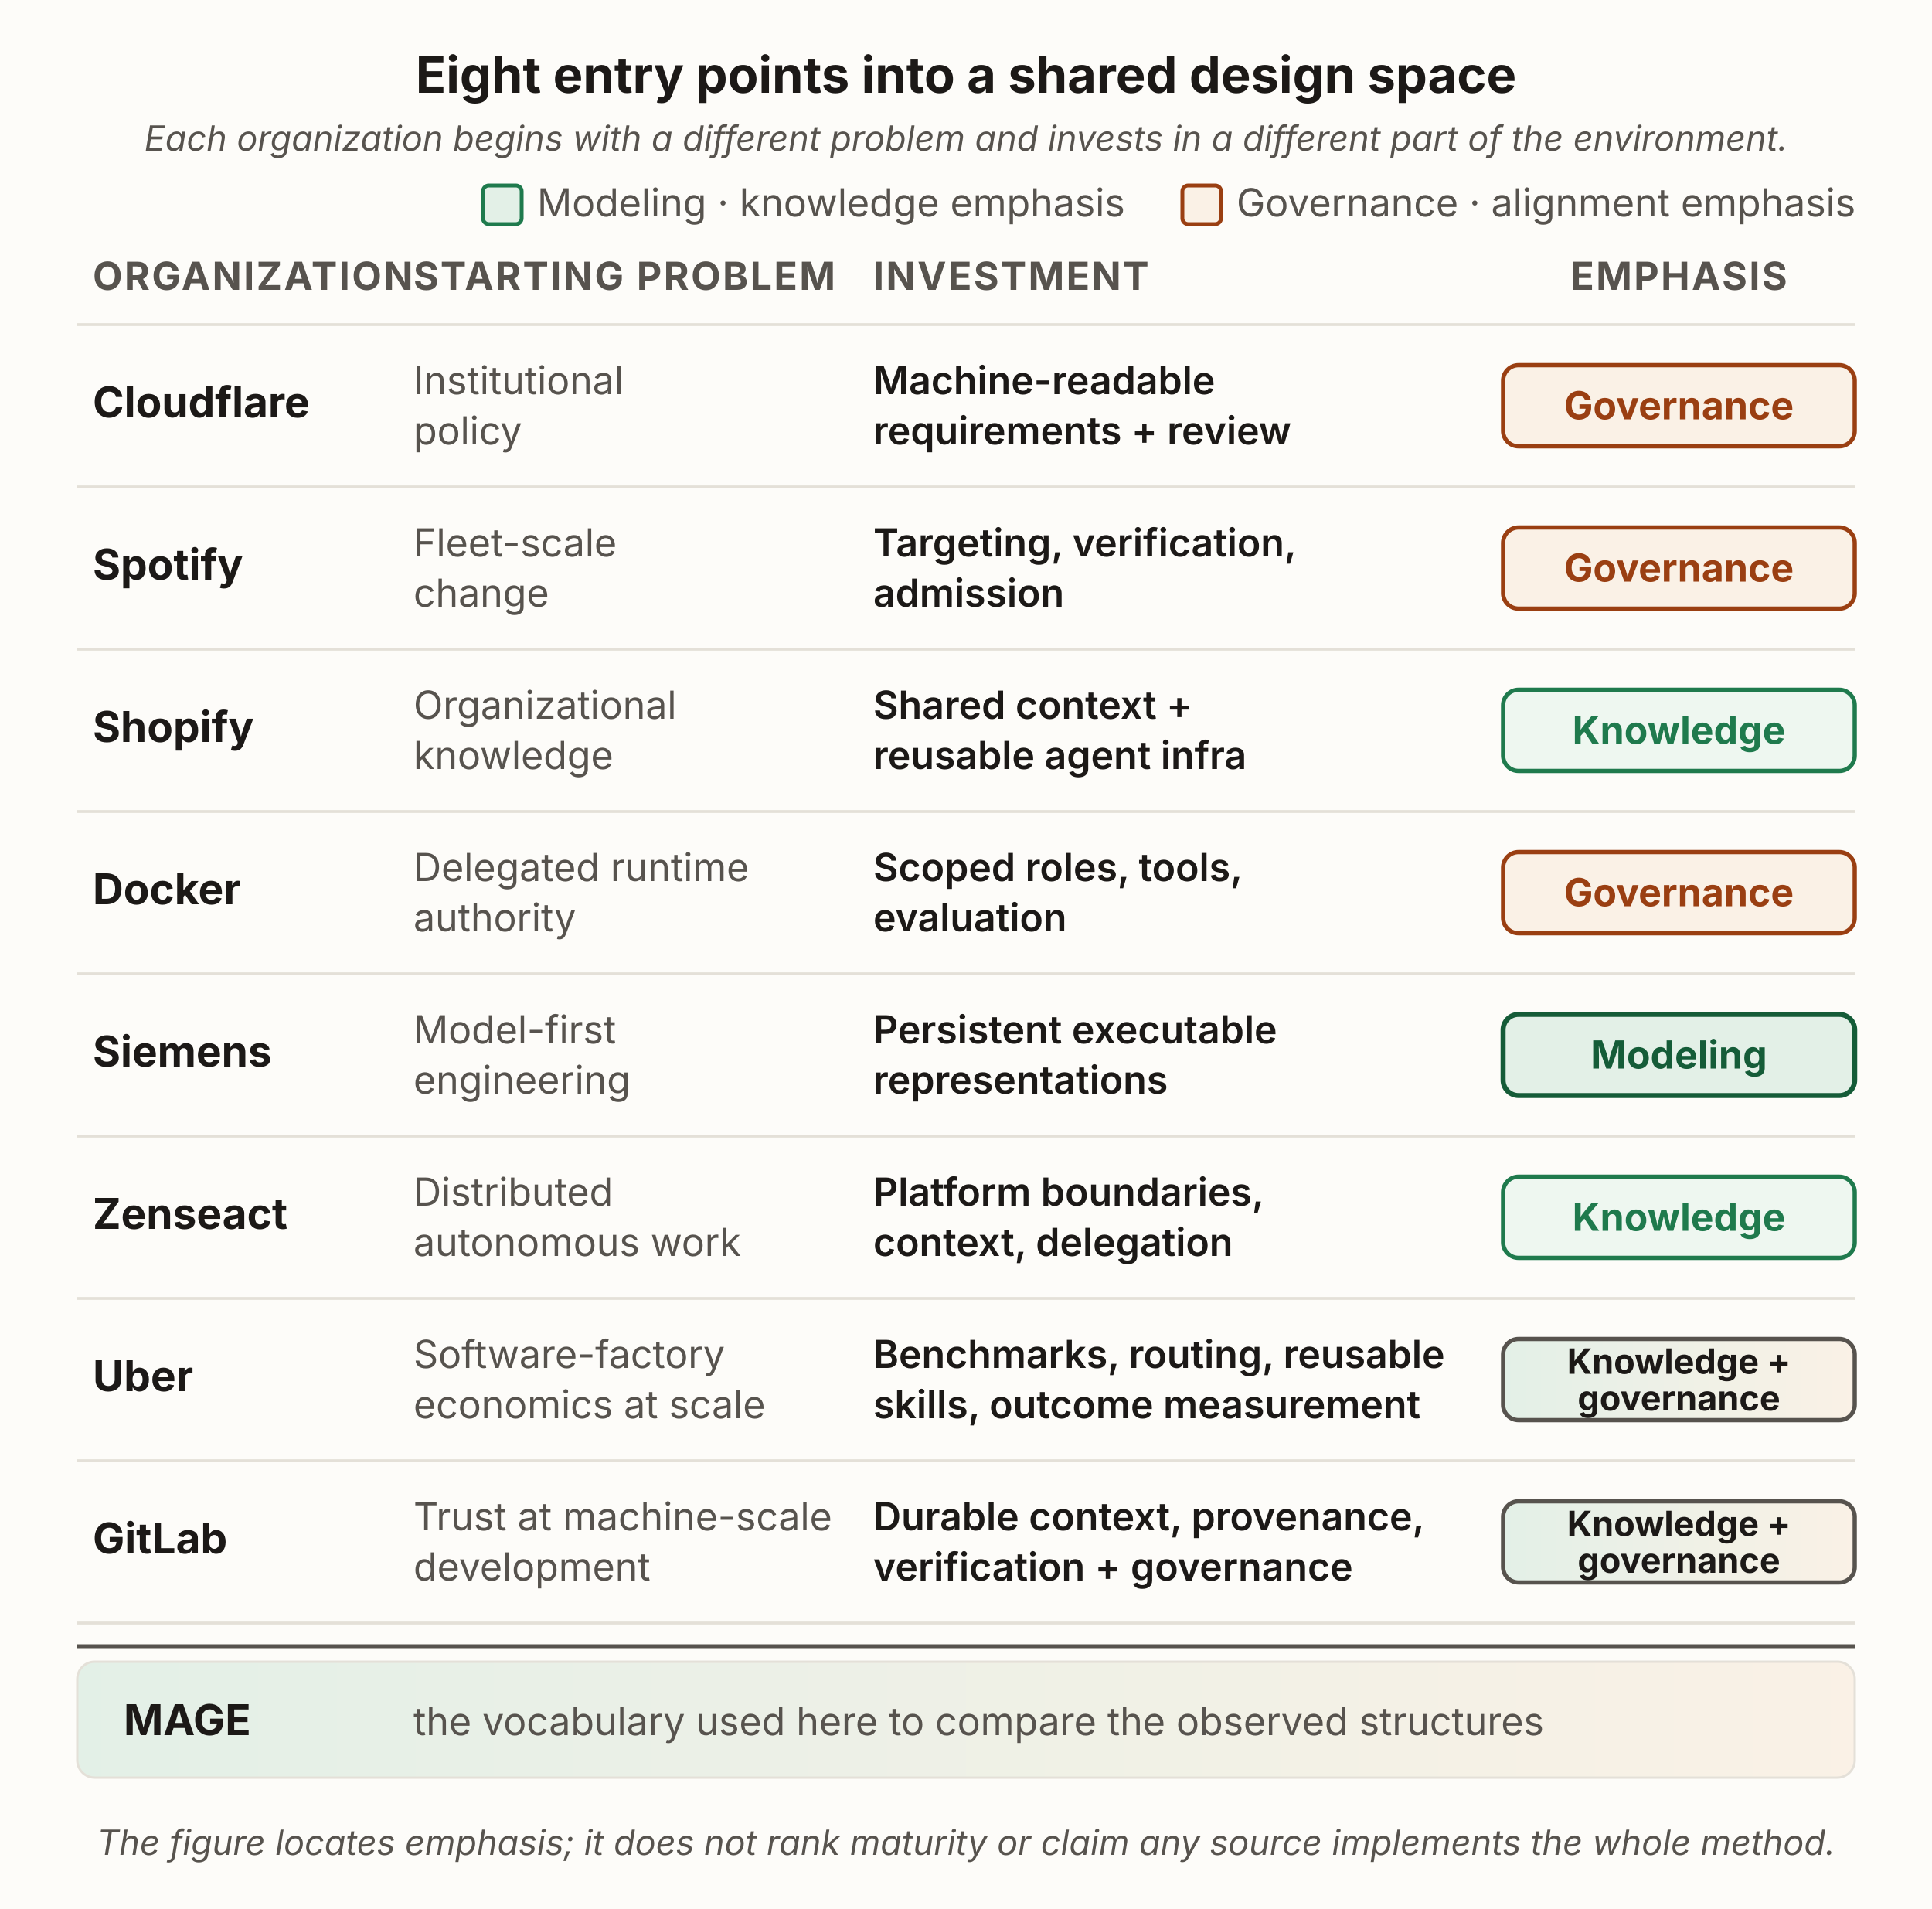
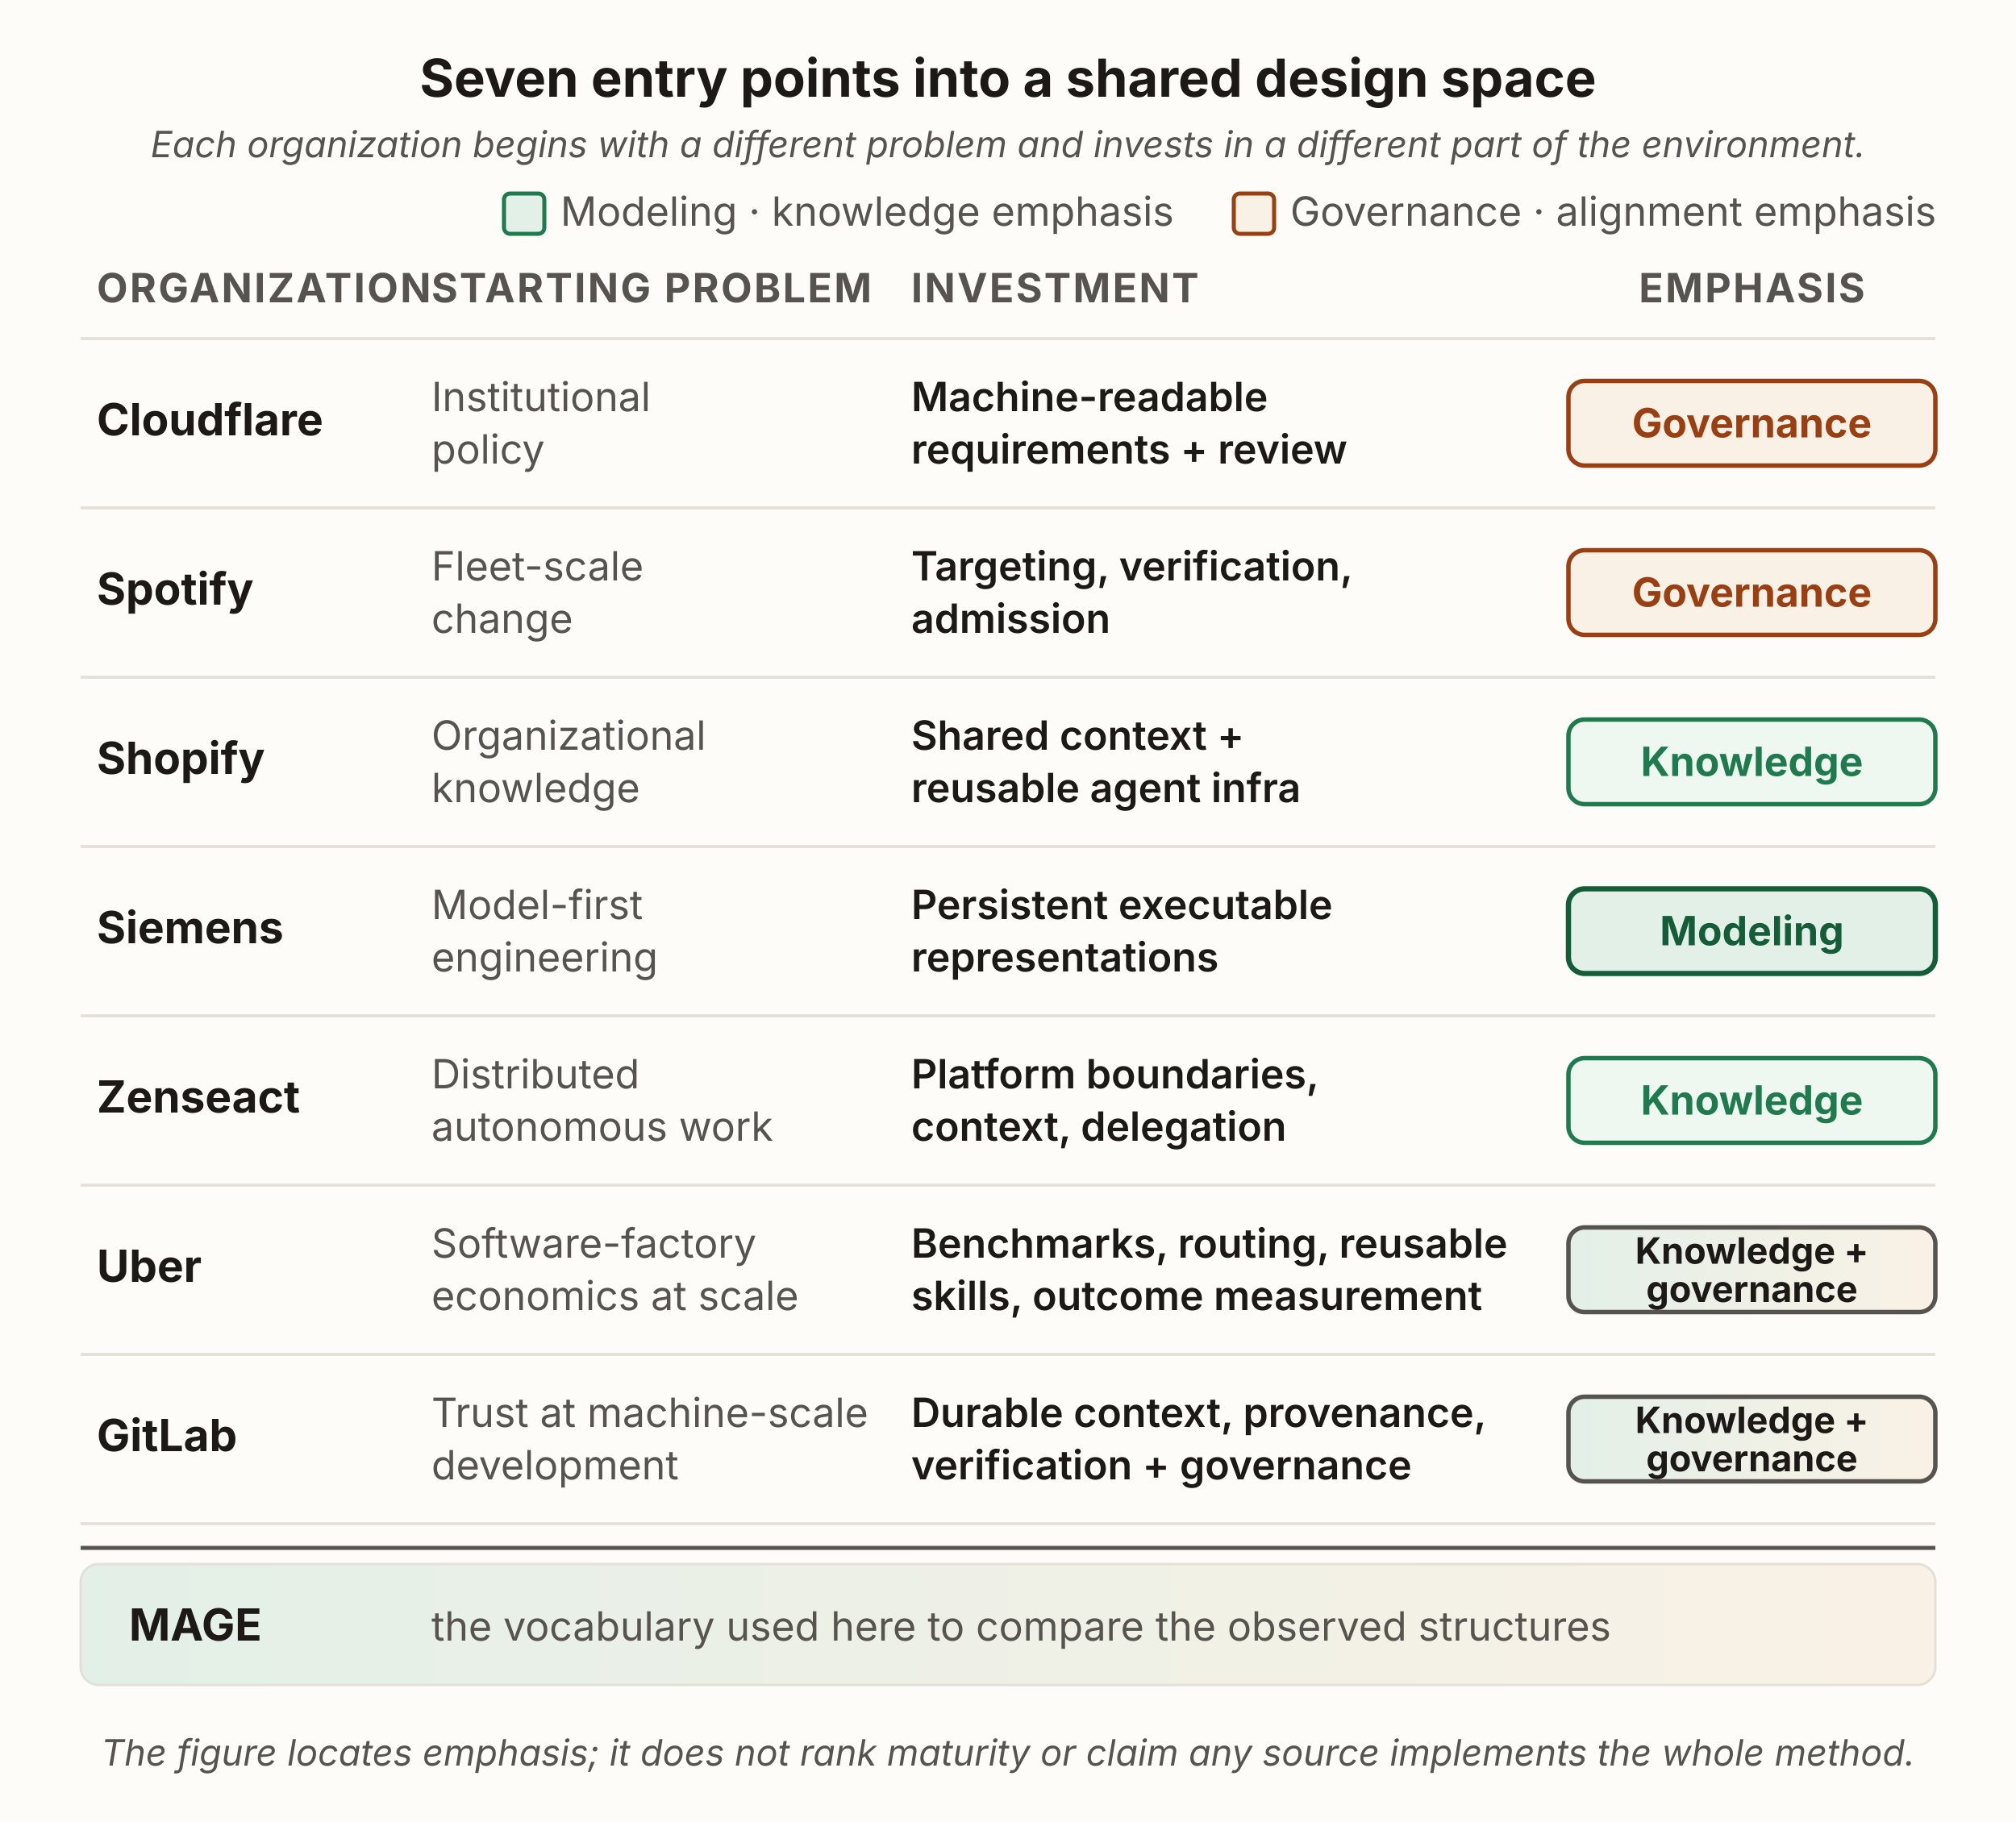
- <svg xmlns="http://www.w3.org/2000/svg" viewBox="0 0 1000 988" width="1000" height="988" role="group" aria-labelledby="sepTitle sepDesc" font-family="'Source Sans 3', -apple-system, 'Segoe UI', sans-serif">
+ <svg xmlns="http://www.w3.org/2000/svg" viewBox="0 0 1000 904" width="1000" height="904" role="group" aria-labelledby="sepTitle sepDesc" font-family="'Source Sans 3', -apple-system, 'Segoe UI', sans-serif">
  <defs>
    <linearGradient id="sepSynth" x1="0" y1="0" x2="1" y2="0">
      <stop offset="0" stop-color="#e3f0e7" />
      <stop offset="1" stop-color="#faf1e6" />
    </linearGradient>
  </defs>
-   <rect x="0" y="0" width="1000" height="988" fill="#fdfcf9" />
-   <text x="500" y="48" text-anchor="middle" font-size="26" font-weight="700" fill="#1c1917">Eight entry points into a shared design space</text>
+   <rect x="0" y="0" width="1000" height="904" fill="#fdfcf9" />
+   <text x="500" y="48" text-anchor="middle" font-size="26" font-weight="700" fill="#1c1917">Seven entry points into a shared design space</text>
  <text x="500" y="78" text-anchor="middle" font-size="18" font-style="italic" fill="#57534e">Each organization begins with a different problem and invests in a different part of the environment.</text>
  <g font-size="20" fill="#57534e">
    <rect x="250" y="96" width="20" height="20" rx="3" fill="#e3f0e7" stroke="#1f7a4d" stroke-width="2" />
    <text x="278" y="112">Modeling · knowledge emphasis</text>
    <rect x="612" y="96" width="20" height="20" rx="3" fill="#faf1e6" stroke="#9a3f12" stroke-width="2" />
    <text x="640" y="112">Governance · alignment emphasis</text>
  </g>
  <text x="48" y="150" font-size="20" font-weight="700" letter-spacing="1" fill="#57534e">ORGANIZATION</text>
  <text x="214" y="150" font-size="20" font-weight="700" letter-spacing="1" fill="#57534e">STARTING PROBLEM</text>
  <text x="452" y="150" font-size="20" font-weight="700" letter-spacing="1" fill="#57534e">INVESTMENT</text>
  <text x="869" y="150" text-anchor="middle" font-size="20" font-weight="700" letter-spacing="1" fill="#57534e">EMPHASIS</text>
  <g stroke="#e4e0d8" stroke-width="1.5">
    <line x1="40" y1="168" x2="960" y2="168" />
    <line x1="40" y1="252" x2="960" y2="252" />
    <line x1="40" y1="336" x2="960" y2="336" />
    <line x1="40" y1="420" x2="960" y2="420" />
    <line x1="40" y1="504" x2="960" y2="504" />
    <line x1="40" y1="588" x2="960" y2="588" />
    <line x1="40" y1="672" x2="960" y2="672" />
    <line x1="40" y1="756" x2="960" y2="756" />
-     <line x1="40" y1="840" x2="960" y2="840" />
  </g>
  <text x="48" y="216" font-size="22" font-weight="700" fill="#1c1917">Cloudflare</text>
  <text x="214" y="204" font-size="20" fill="#57534e">Institutional</text>
  <text x="214" y="230" font-size="20" fill="#57534e">policy</text>
  <text x="452" y="204" font-size="20" font-weight="600" fill="#1c1917">Machine-readable</text>
  <text x="452" y="230" font-size="20" font-weight="600" fill="#1c1917">requirements + review</text>
  <rect x="778" y="189" width="182" height="42" rx="8" fill="#faf1e6" stroke="#9a3f12" stroke-width="2.2" />
  <text x="869" y="217" text-anchor="middle" font-size="20" font-weight="700" fill="#9a3f12">Governance</text>
  <text x="48" y="300" font-size="22" font-weight="700" fill="#1c1917">Spotify</text>
  <text x="214" y="288" font-size="20" fill="#57534e">Fleet-scale</text>
  <text x="214" y="314" font-size="20" fill="#57534e">change</text>
  <text x="452" y="288" font-size="20" font-weight="600" fill="#1c1917">Targeting, verification,</text>
  <text x="452" y="314" font-size="20" font-weight="600" fill="#1c1917">admission</text>
  <rect x="778" y="273" width="182" height="42" rx="8" fill="#faf1e6" stroke="#9a3f12" stroke-width="2.2" />
  <text x="869" y="301" text-anchor="middle" font-size="20" font-weight="700" fill="#9a3f12">Governance</text>
  <text x="48" y="384" font-size="22" font-weight="700" fill="#1c1917">Shopify</text>
  <text x="214" y="372" font-size="20" fill="#57534e">Organizational</text>
  <text x="214" y="398" font-size="20" fill="#57534e">knowledge</text>
  <text x="452" y="372" font-size="20" font-weight="600" fill="#1c1917">Shared context +</text>
  <text x="452" y="398" font-size="20" font-weight="600" fill="#1c1917">reusable agent infra</text>
  <rect x="778" y="357" width="182" height="42" rx="8" fill="#eef7f0" stroke="#1f7a4d" stroke-width="2.2" />
  <text x="869" y="385" text-anchor="middle" font-size="20" font-weight="700" fill="#1f7a4d">Knowledge</text>
-   <text x="48" y="468" font-size="22" font-weight="700" fill="#1c1917">Docker</text>
-   <text x="214" y="456" font-size="20" fill="#57534e">Delegated runtime</text>
-   <text x="214" y="482" font-size="20" fill="#57534e">authority</text>
-   <text x="452" y="456" font-size="20" font-weight="600" fill="#1c1917">Scoped roles, tools,</text>
-   <text x="452" y="482" font-size="20" font-weight="600" fill="#1c1917">evaluation</text>
-   <rect x="778" y="441" width="182" height="42" rx="8" fill="#faf1e6" stroke="#9a3f12" stroke-width="2.2" />
-   <text x="869" y="469" text-anchor="middle" font-size="20" font-weight="700" fill="#9a3f12">Governance</text>
-   <text x="48" y="552" font-size="22" font-weight="700" fill="#1c1917">Siemens</text>
-   <text x="214" y="540" font-size="20" fill="#57534e">Model-first</text>
-   <text x="214" y="566" font-size="20" fill="#57534e">engineering</text>
-   <text x="452" y="540" font-size="20" font-weight="600" fill="#1c1917">Persistent executable</text>
-   <text x="452" y="566" font-size="20" font-weight="600" fill="#1c1917">representations</text>
-   <rect x="778" y="525" width="182" height="42" rx="8" fill="#e3f0e7" stroke="#155c38" stroke-width="2.6" />
-   <text x="869" y="553" text-anchor="middle" font-size="20" font-weight="700" fill="#155c38">Modeling</text>
-   <text x="48" y="636" font-size="22" font-weight="700" fill="#1c1917">Zenseact</text>
-   <text x="214" y="624" font-size="20" fill="#57534e">Distributed</text>
-   <text x="214" y="650" font-size="20" fill="#57534e">autonomous work</text>
-   <text x="452" y="624" font-size="20" font-weight="600" fill="#1c1917">Platform boundaries,</text>
-   <text x="452" y="650" font-size="20" font-weight="600" fill="#1c1917">context, delegation</text>
-   <rect x="778" y="609" width="182" height="42" rx="8" fill="#eef7f0" stroke="#1f7a4d" stroke-width="2.2" />
-   <text x="869" y="637" text-anchor="middle" font-size="20" font-weight="700" fill="#1f7a4d">Knowledge</text>
-   <text x="48" y="720" font-size="22" font-weight="700" fill="#1c1917">Uber</text>
-   <text x="214" y="708" font-size="20" fill="#57534e">Software-factory</text>
-   <text x="214" y="734" font-size="20" fill="#57534e">economics at scale</text>
-   <text x="452" y="708" font-size="20" font-weight="600" fill="#1c1917">Benchmarks, routing, reusable</text>
-   <text x="452" y="734" font-size="20" font-weight="600" fill="#1c1917">skills, outcome measurement</text>
+   <text x="48" y="468" font-size="22" font-weight="700" fill="#1c1917">Siemens</text>
+   <text x="214" y="456" font-size="20" fill="#57534e">Model-first</text>
+   <text x="214" y="482" font-size="20" fill="#57534e">engineering</text>
+   <text x="452" y="456" font-size="20" font-weight="600" fill="#1c1917">Persistent executable</text>
+   <text x="452" y="482" font-size="20" font-weight="600" fill="#1c1917">representations</text>
+   <rect x="778" y="441" width="182" height="42" rx="8" fill="#e3f0e7" stroke="#155c38" stroke-width="2.6" />
+   <text x="869" y="469" text-anchor="middle" font-size="20" font-weight="700" fill="#155c38">Modeling</text>
+   <text x="48" y="552" font-size="22" font-weight="700" fill="#1c1917">Zenseact</text>
+   <text x="214" y="540" font-size="20" fill="#57534e">Distributed</text>
+   <text x="214" y="566" font-size="20" fill="#57534e">autonomous work</text>
+   <text x="452" y="540" font-size="20" font-weight="600" fill="#1c1917">Platform boundaries,</text>
+   <text x="452" y="566" font-size="20" font-weight="600" fill="#1c1917">context, delegation</text>
+   <rect x="778" y="525" width="182" height="42" rx="8" fill="#eef7f0" stroke="#1f7a4d" stroke-width="2.2" />
+   <text x="869" y="553" text-anchor="middle" font-size="20" font-weight="700" fill="#1f7a4d">Knowledge</text>
+   <text x="48" y="636" font-size="22" font-weight="700" fill="#1c1917">Uber</text>
+   <text x="214" y="624" font-size="20" fill="#57534e">Software-factory</text>
+   <text x="214" y="650" font-size="20" fill="#57534e">economics at scale</text>
+   <text x="452" y="624" font-size="20" font-weight="600" fill="#1c1917">Benchmarks, routing, reusable</text>
+   <text x="452" y="650" font-size="20" font-weight="600" fill="#1c1917">skills, outcome measurement</text>
+   <rect x="778" y="609" width="182" height="42" rx="8" fill="url(#sepSynth)" stroke="#57534e" stroke-width="2.2" />
+   <text x="869" y="627" text-anchor="middle" font-size="18" font-weight="700" fill="#1c1917">Knowledge +</text>
+   <text x="869" y="646" text-anchor="middle" font-size="18" font-weight="700" fill="#1c1917">governance</text>
+   <text x="48" y="720" font-size="22" font-weight="700" fill="#1c1917">GitLab</text>
+   <text x="214" y="708" font-size="20" fill="#57534e">Trust at machine-scale</text>
+   <text x="214" y="734" font-size="20" fill="#57534e">development</text>
+   <text x="452" y="708" font-size="20" font-weight="600" fill="#1c1917">Durable context, provenance,</text>
+   <text x="452" y="734" font-size="20" font-weight="600" fill="#1c1917">verification + governance</text>
  <rect x="778" y="693" width="182" height="42" rx="8" fill="url(#sepSynth)" stroke="#57534e" stroke-width="2.2" />
  <text x="869" y="711" text-anchor="middle" font-size="18" font-weight="700" fill="#1c1917">Knowledge +</text>
  <text x="869" y="730" text-anchor="middle" font-size="18" font-weight="700" fill="#1c1917">governance</text>
-   <text x="48" y="804" font-size="22" font-weight="700" fill="#1c1917">GitLab</text>
-   <text x="214" y="792" font-size="20" fill="#57534e">Trust at machine-scale</text>
-   <text x="214" y="818" font-size="20" fill="#57534e">development</text>
-   <text x="452" y="792" font-size="20" font-weight="600" fill="#1c1917">Durable context, provenance,</text>
-   <text x="452" y="818" font-size="20" font-weight="600" fill="#1c1917">verification + governance</text>
-   <rect x="778" y="777" width="182" height="42" rx="8" fill="url(#sepSynth)" stroke="#57534e" stroke-width="2.2" />
-   <text x="869" y="795" text-anchor="middle" font-size="18" font-weight="700" fill="#1c1917">Knowledge +</text>
-   <text x="869" y="814" text-anchor="middle" font-size="18" font-weight="700" fill="#1c1917">governance</text>
-   <line x1="40" y1="852" x2="960" y2="852" stroke="#57534e" stroke-width="2" />
-   <rect x="40" y="860" width="920" height="60" rx="9" fill="url(#sepSynth)" stroke="#e4e0d8" stroke-width="1.2" />
-   <text x="64" y="898" font-size="22" font-weight="700" fill="#1c1917">MAGE</text>
-   <text x="214" y="898" font-size="20" fill="#57534e">the vocabulary used here to compare the observed structures</text>
-   <text x="500" y="960" text-anchor="middle" font-size="18" font-style="italic" fill="#57534e">The figure locates emphasis; it does not rank maturity or claim any source implements the whole method.</text>
+   <line x1="40" y1="768" x2="960" y2="768" stroke="#57534e" stroke-width="2" />
+   <rect x="40" y="776" width="920" height="60" rx="9" fill="url(#sepSynth)" stroke="#e4e0d8" stroke-width="1.2" />
+   <text x="64" y="814" font-size="22" font-weight="700" fill="#1c1917">MAGE</text>
+   <text x="214" y="814" font-size="20" fill="#57534e">the vocabulary used here to compare the observed structures</text>
+   <text x="500" y="876" text-anchor="middle" font-size="18" font-style="italic" fill="#57534e">The figure locates emphasis; it does not rank maturity or claim any source implements the whole method.</text>
</svg>
